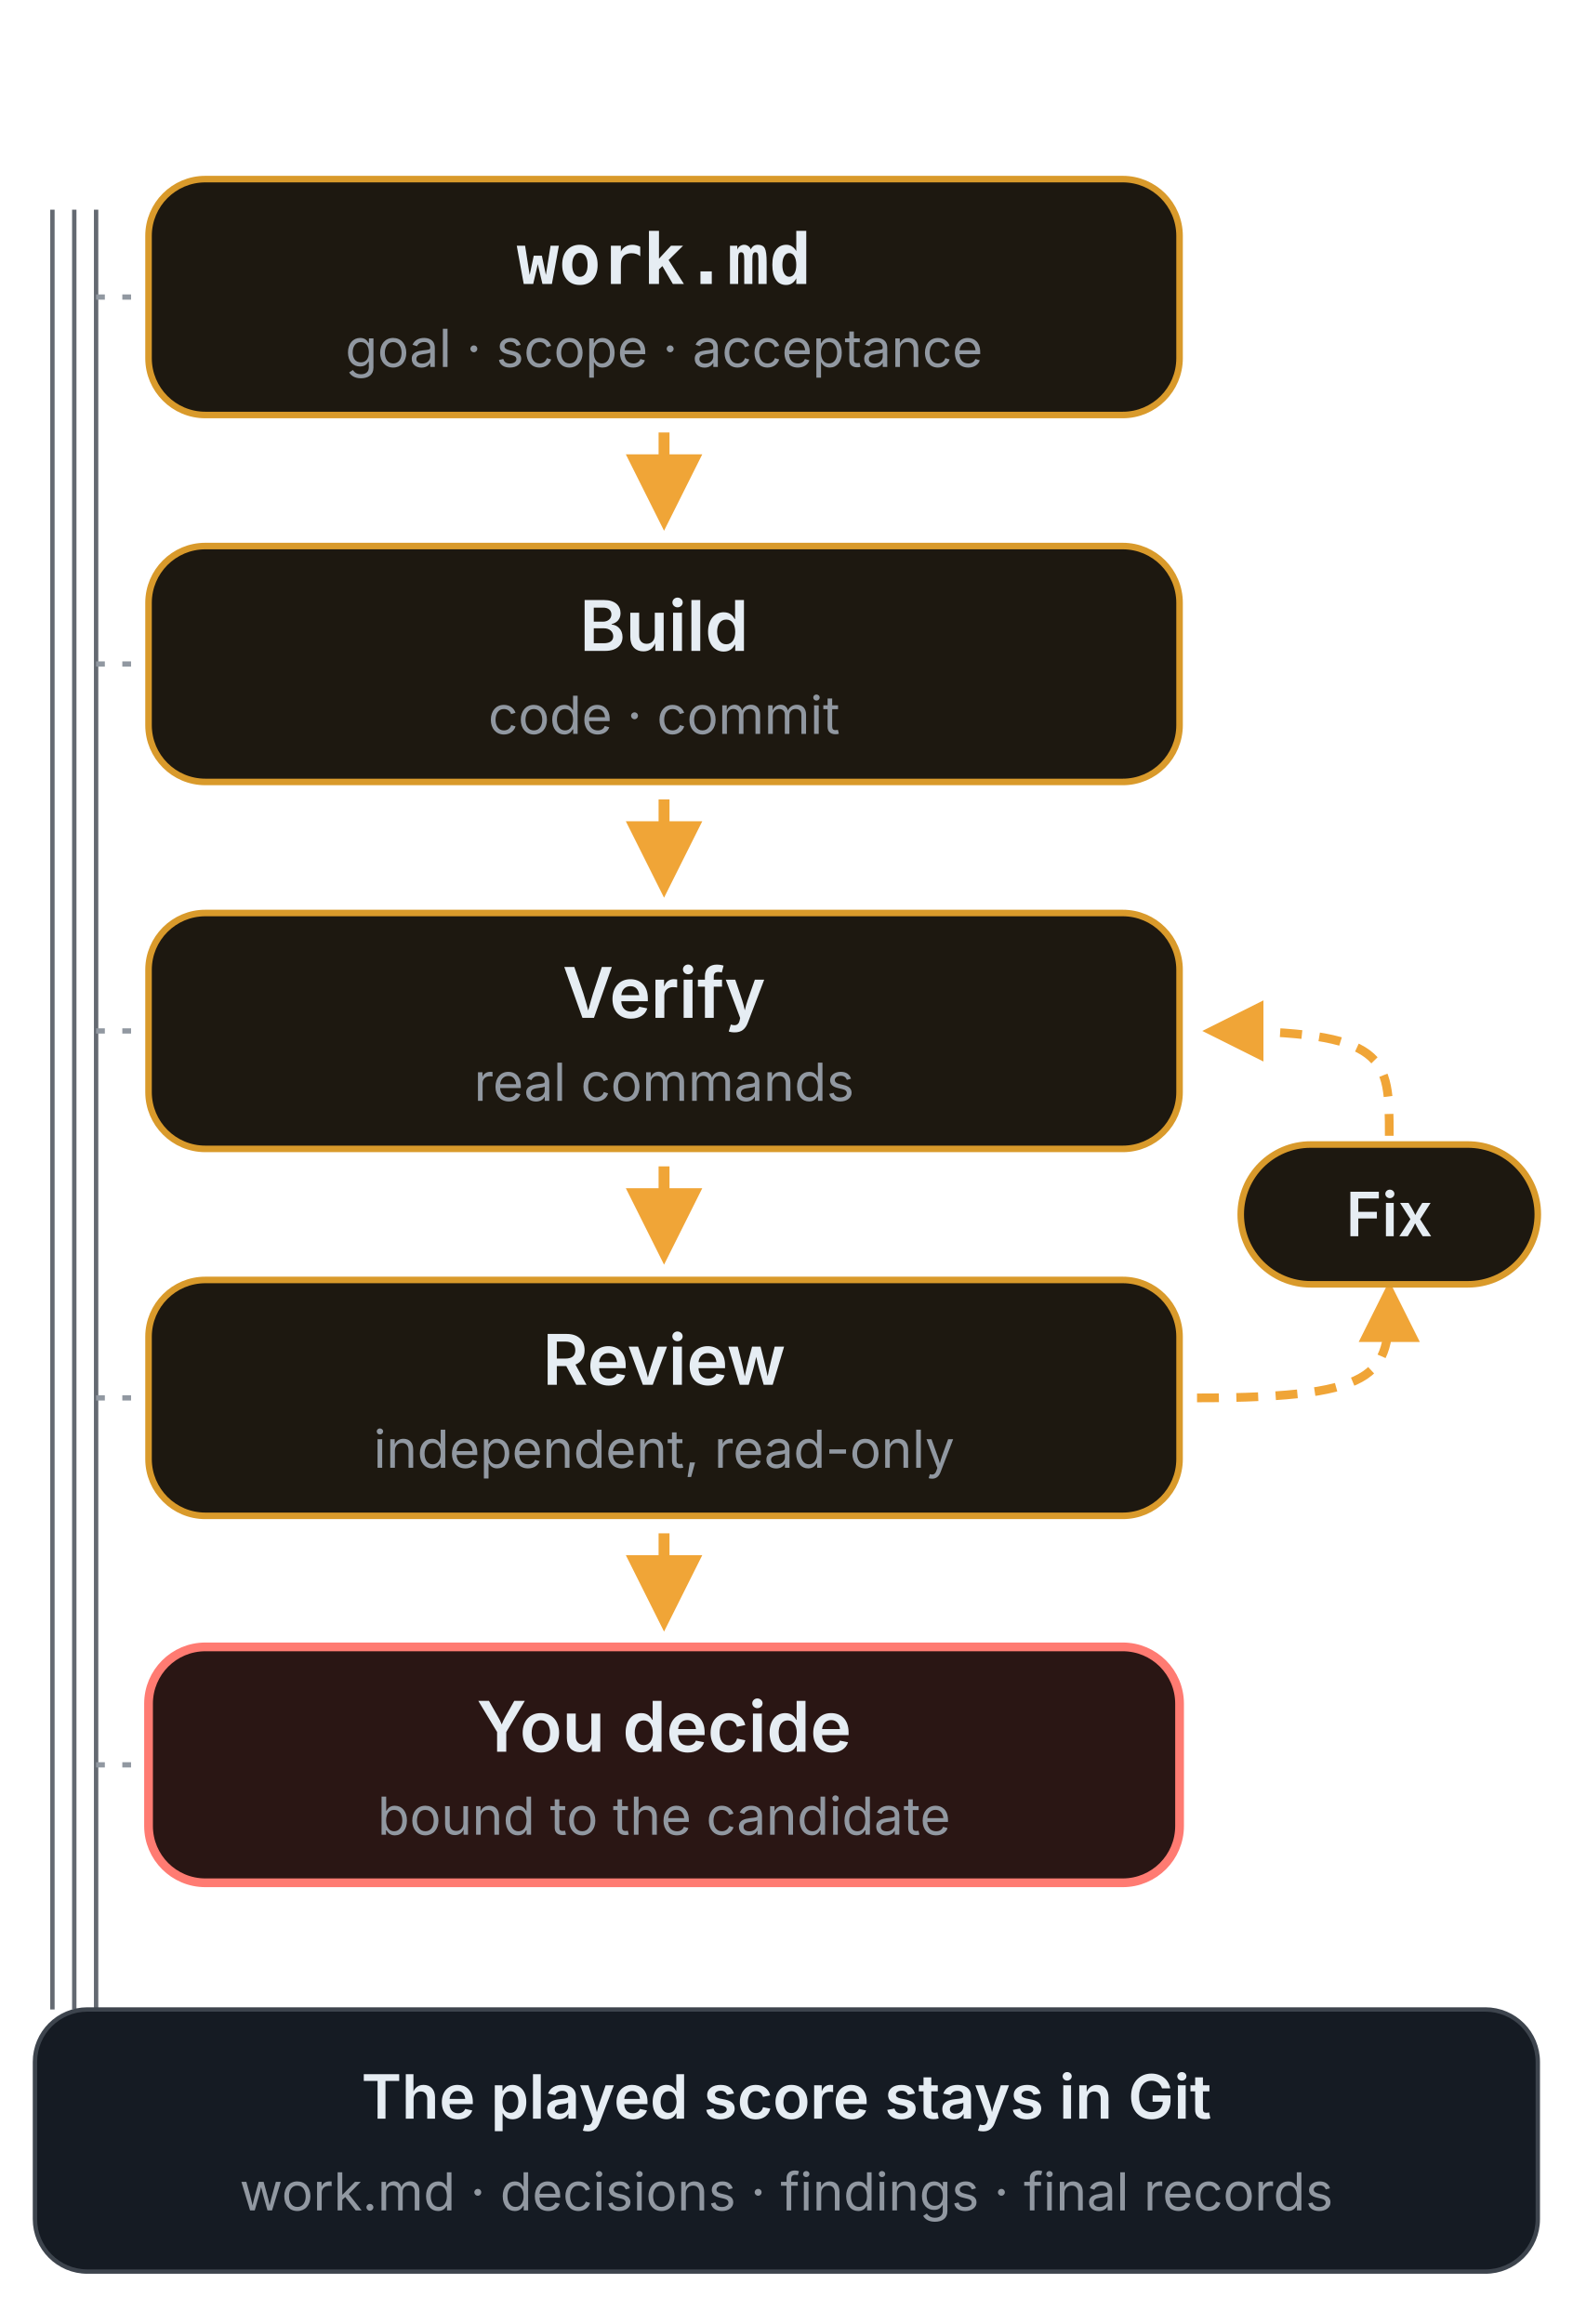
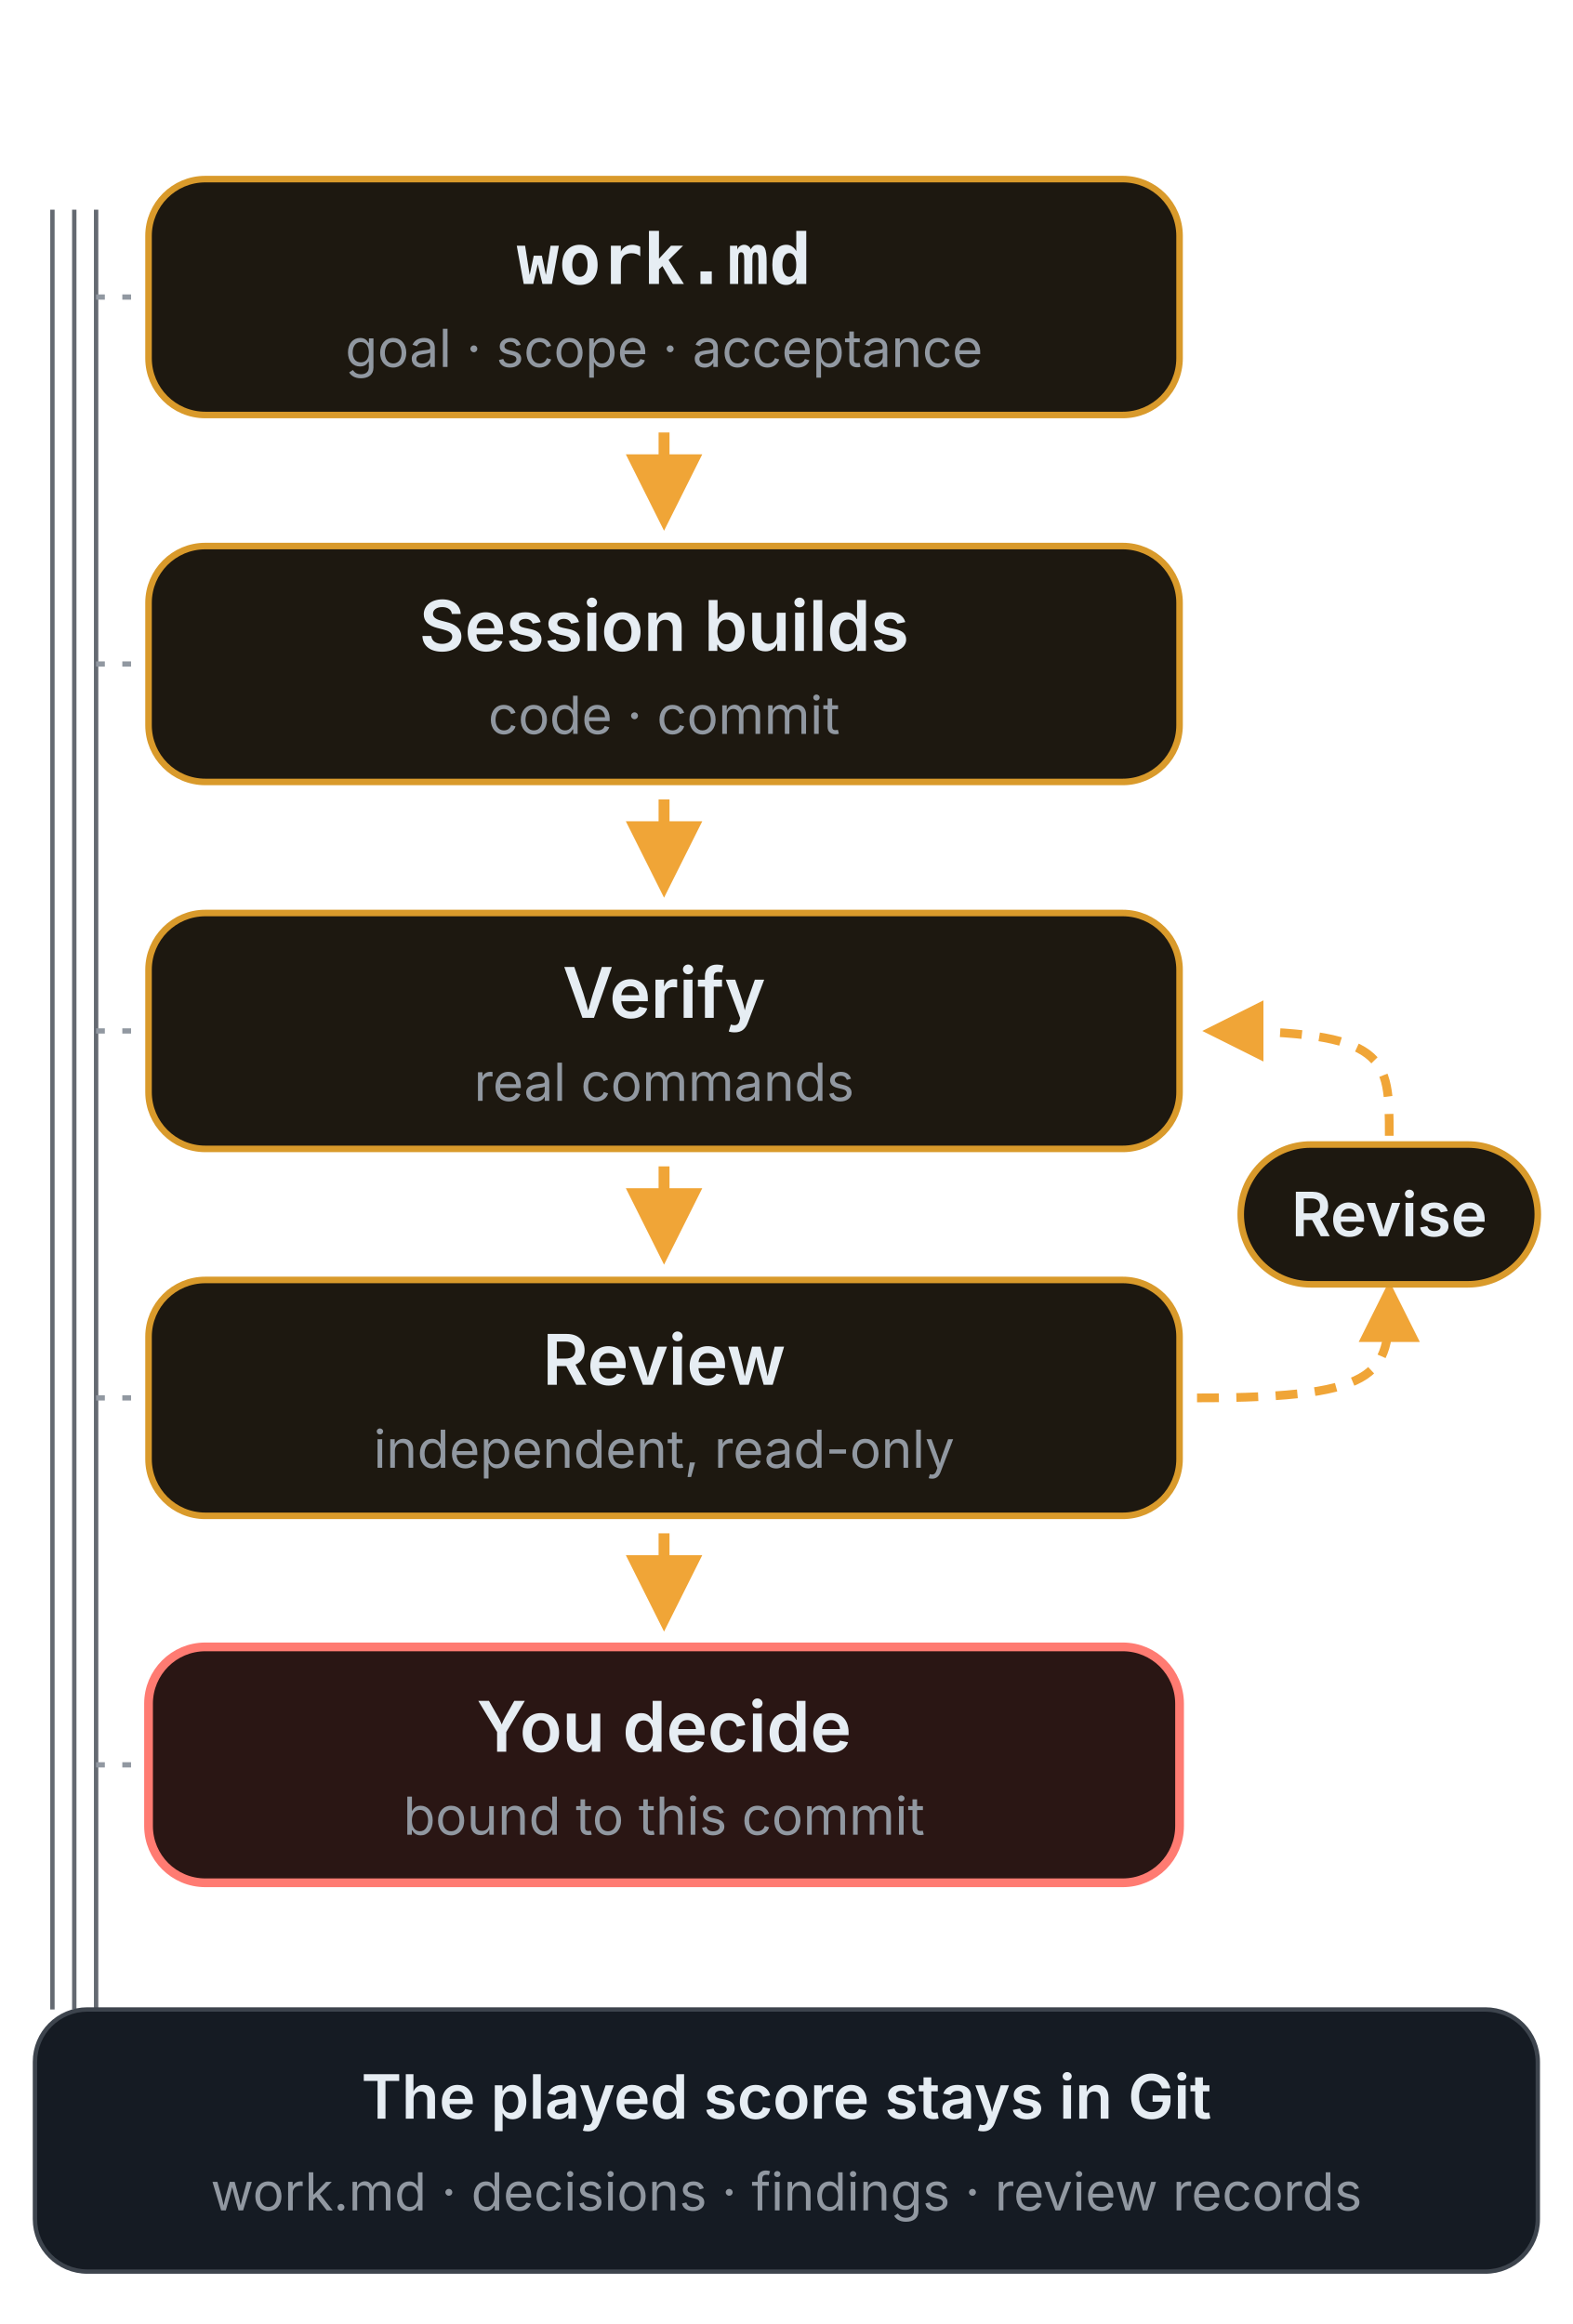
<svg xmlns="http://www.w3.org/2000/svg" width="360" height="532" viewBox="0 0 360 532" role="img">
  <defs>
    <marker id="arrow-dark-n" viewBox="0 0 10 10" refX="8" refY="5" markerWidth="7" markerHeight="7" orient="auto-start-reverse">
      <path d="M 0 0 L 10 5 L 0 10 z" fill="#f0a537" />
    </marker>
  </defs>
  <line x1="12" y1="48" x2="12" y2="460" stroke="#3d444d" stroke-width="1" opacity="0.8" />
  <line x1="17" y1="48" x2="17" y2="460" stroke="#3d444d" stroke-width="1" opacity="0.8" />
  <line x1="22" y1="48" x2="22" y2="460" stroke="#3d444d" stroke-width="1" opacity="0.8" />
  <line x1="152" y1="99" x2="152" y2="118" stroke="#f0a537" stroke-width="2.5" marker-end="url(#arrow-dark-n)" />
  <line x1="152" y1="183" x2="152" y2="202" stroke="#f0a537" stroke-width="2.5" marker-end="url(#arrow-dark-n)" />
  <line x1="152" y1="267" x2="152" y2="286" stroke="#f0a537" stroke-width="2.5" marker-end="url(#arrow-dark-n)" />
  <line x1="152" y1="351" x2="152" y2="370" stroke="#f0a537" stroke-width="2.5" marker-end="url(#arrow-dark-n)" />
  <path d="M 274 320 C 318 320, 318 314, 318 296" fill="none" stroke="#f0a537" stroke-width="2" stroke-dasharray="5 4" marker-end="url(#arrow-dark-n)" />
  <path d="M 318 260 C 318 242, 318 236, 278 236" fill="none" stroke="#f0a537" stroke-width="2" stroke-dasharray="5 4" marker-end="url(#arrow-dark-n)" />
  <rect x="284" y="262" width="68" height="32" rx="16" fill="#1d1810" stroke="#d99a2b" stroke-width="1.5" />
-   <text x="318" y="283" text-anchor="middle" font-family="-apple-system, 'Segoe UI', 'PingFang SC', 'Hiragino Sans GB', 'Noto Sans SC', sans-serif" font-size="14" font-weight="600" fill="#e6edf3">Fix</text>
+   <text x="318" y="283" text-anchor="middle" font-family="-apple-system, 'Segoe UI', 'PingFang SC', 'Hiragino Sans GB', 'Noto Sans SC', sans-serif" font-size="14" font-weight="600" fill="#e6edf3">Revise</text>
  <line x1="22" y1="68" x2="34" y2="68" stroke="#9198a1" stroke-width="1.2" stroke-dasharray="2 4" />
  <rect x="34" y="41" width="236" height="54" rx="13" fill="#1d1810" stroke="#d99a2b" stroke-width="1.5" />
  <text x="152" y="65" text-anchor="middle" font-family="ui-monospace, SFMono-Regular, Menlo, Consolas, monospace" font-size="16" font-weight="600" fill="#e6edf3">work.md</text>
  <text x="152" y="84" text-anchor="middle" font-family="-apple-system, 'Segoe UI', 'PingFang SC', 'Hiragino Sans GB', 'Noto Sans SC', sans-serif" font-size="12" fill="#9198a1">goal · scope · acceptance</text>
  <line x1="22" y1="152" x2="34" y2="152" stroke="#9198a1" stroke-width="1.2" stroke-dasharray="2 4" />
  <rect x="34" y="125" width="236" height="54" rx="13" fill="#1d1810" stroke="#d99a2b" stroke-width="1.5" />
-   <text x="152" y="149" text-anchor="middle" font-family="-apple-system, 'Segoe UI', 'PingFang SC', 'Hiragino Sans GB', 'Noto Sans SC', sans-serif" font-size="16" font-weight="600" fill="#e6edf3">Build</text>
+   <text x="152" y="149" text-anchor="middle" font-family="-apple-system, 'Segoe UI', 'PingFang SC', 'Hiragino Sans GB', 'Noto Sans SC', sans-serif" font-size="16" font-weight="600" fill="#e6edf3">Session builds</text>
  <text x="152" y="168" text-anchor="middle" font-family="-apple-system, 'Segoe UI', 'PingFang SC', 'Hiragino Sans GB', 'Noto Sans SC', sans-serif" font-size="12" fill="#9198a1">code · commit</text>
  <line x1="22" y1="236" x2="34" y2="236" stroke="#9198a1" stroke-width="1.2" stroke-dasharray="2 4" />
  <rect x="34" y="209" width="236" height="54" rx="13" fill="#1d1810" stroke="#d99a2b" stroke-width="1.5" />
  <text x="152" y="233" text-anchor="middle" font-family="-apple-system, 'Segoe UI', 'PingFang SC', 'Hiragino Sans GB', 'Noto Sans SC', sans-serif" font-size="16" font-weight="600" fill="#e6edf3">Verify</text>
  <text x="152" y="252" text-anchor="middle" font-family="-apple-system, 'Segoe UI', 'PingFang SC', 'Hiragino Sans GB', 'Noto Sans SC', sans-serif" font-size="12" fill="#9198a1">real commands</text>
  <line x1="22" y1="320" x2="34" y2="320" stroke="#9198a1" stroke-width="1.2" stroke-dasharray="2 4" />
  <rect x="34" y="293" width="236" height="54" rx="13" fill="#1d1810" stroke="#d99a2b" stroke-width="1.5" />
  <text x="152" y="317" text-anchor="middle" font-family="-apple-system, 'Segoe UI', 'PingFang SC', 'Hiragino Sans GB', 'Noto Sans SC', sans-serif" font-size="16" font-weight="600" fill="#e6edf3">Review</text>
  <text x="152" y="336" text-anchor="middle" font-family="-apple-system, 'Segoe UI', 'PingFang SC', 'Hiragino Sans GB', 'Noto Sans SC', sans-serif" font-size="12" fill="#9198a1">independent, read-only</text>
  <line x1="22" y1="404" x2="34" y2="404" stroke="#9198a1" stroke-width="1.2" stroke-dasharray="2 4" />
  <rect x="34" y="377" width="236" height="54" rx="13" fill="#2a1614" stroke="#ff7b72" stroke-width="2" />
  <text x="152" y="401" text-anchor="middle" font-family="-apple-system, 'Segoe UI', 'PingFang SC', 'Hiragino Sans GB', 'Noto Sans SC', sans-serif" font-size="16" font-weight="600" fill="#e6edf3">You decide</text>
-   <text x="152" y="420" text-anchor="middle" font-family="-apple-system, 'Segoe UI', 'PingFang SC', 'Hiragino Sans GB', 'Noto Sans SC', sans-serif" font-size="12" fill="#9198a1">bound to the candidate</text>
+   <text x="152" y="420" text-anchor="middle" font-family="-apple-system, 'Segoe UI', 'PingFang SC', 'Hiragino Sans GB', 'Noto Sans SC', sans-serif" font-size="12" fill="#9198a1">bound to this commit</text>
  <rect x="8" y="460" width="344" height="60" rx="12" fill="#151b23" stroke="#3d444d" stroke-width="1" />
  <text x="180" y="485" text-anchor="middle" font-family="-apple-system, 'Segoe UI', 'PingFang SC', 'Hiragino Sans GB', 'Noto Sans SC', sans-serif" font-size="14" font-weight="600" fill="#e6edf3">The played score stays in Git</text>
-   <text x="180" y="506" text-anchor="middle" font-family="-apple-system, 'Segoe UI', 'PingFang SC', 'Hiragino Sans GB', 'Noto Sans SC', sans-serif" font-size="12" fill="#9198a1">work.md · decisions · findings · final records</text>
+   <text x="180" y="506" text-anchor="middle" font-family="-apple-system, 'Segoe UI', 'PingFang SC', 'Hiragino Sans GB', 'Noto Sans SC', sans-serif" font-size="12" fill="#9198a1">work.md · decisions · findings · review records</text>
</svg>
